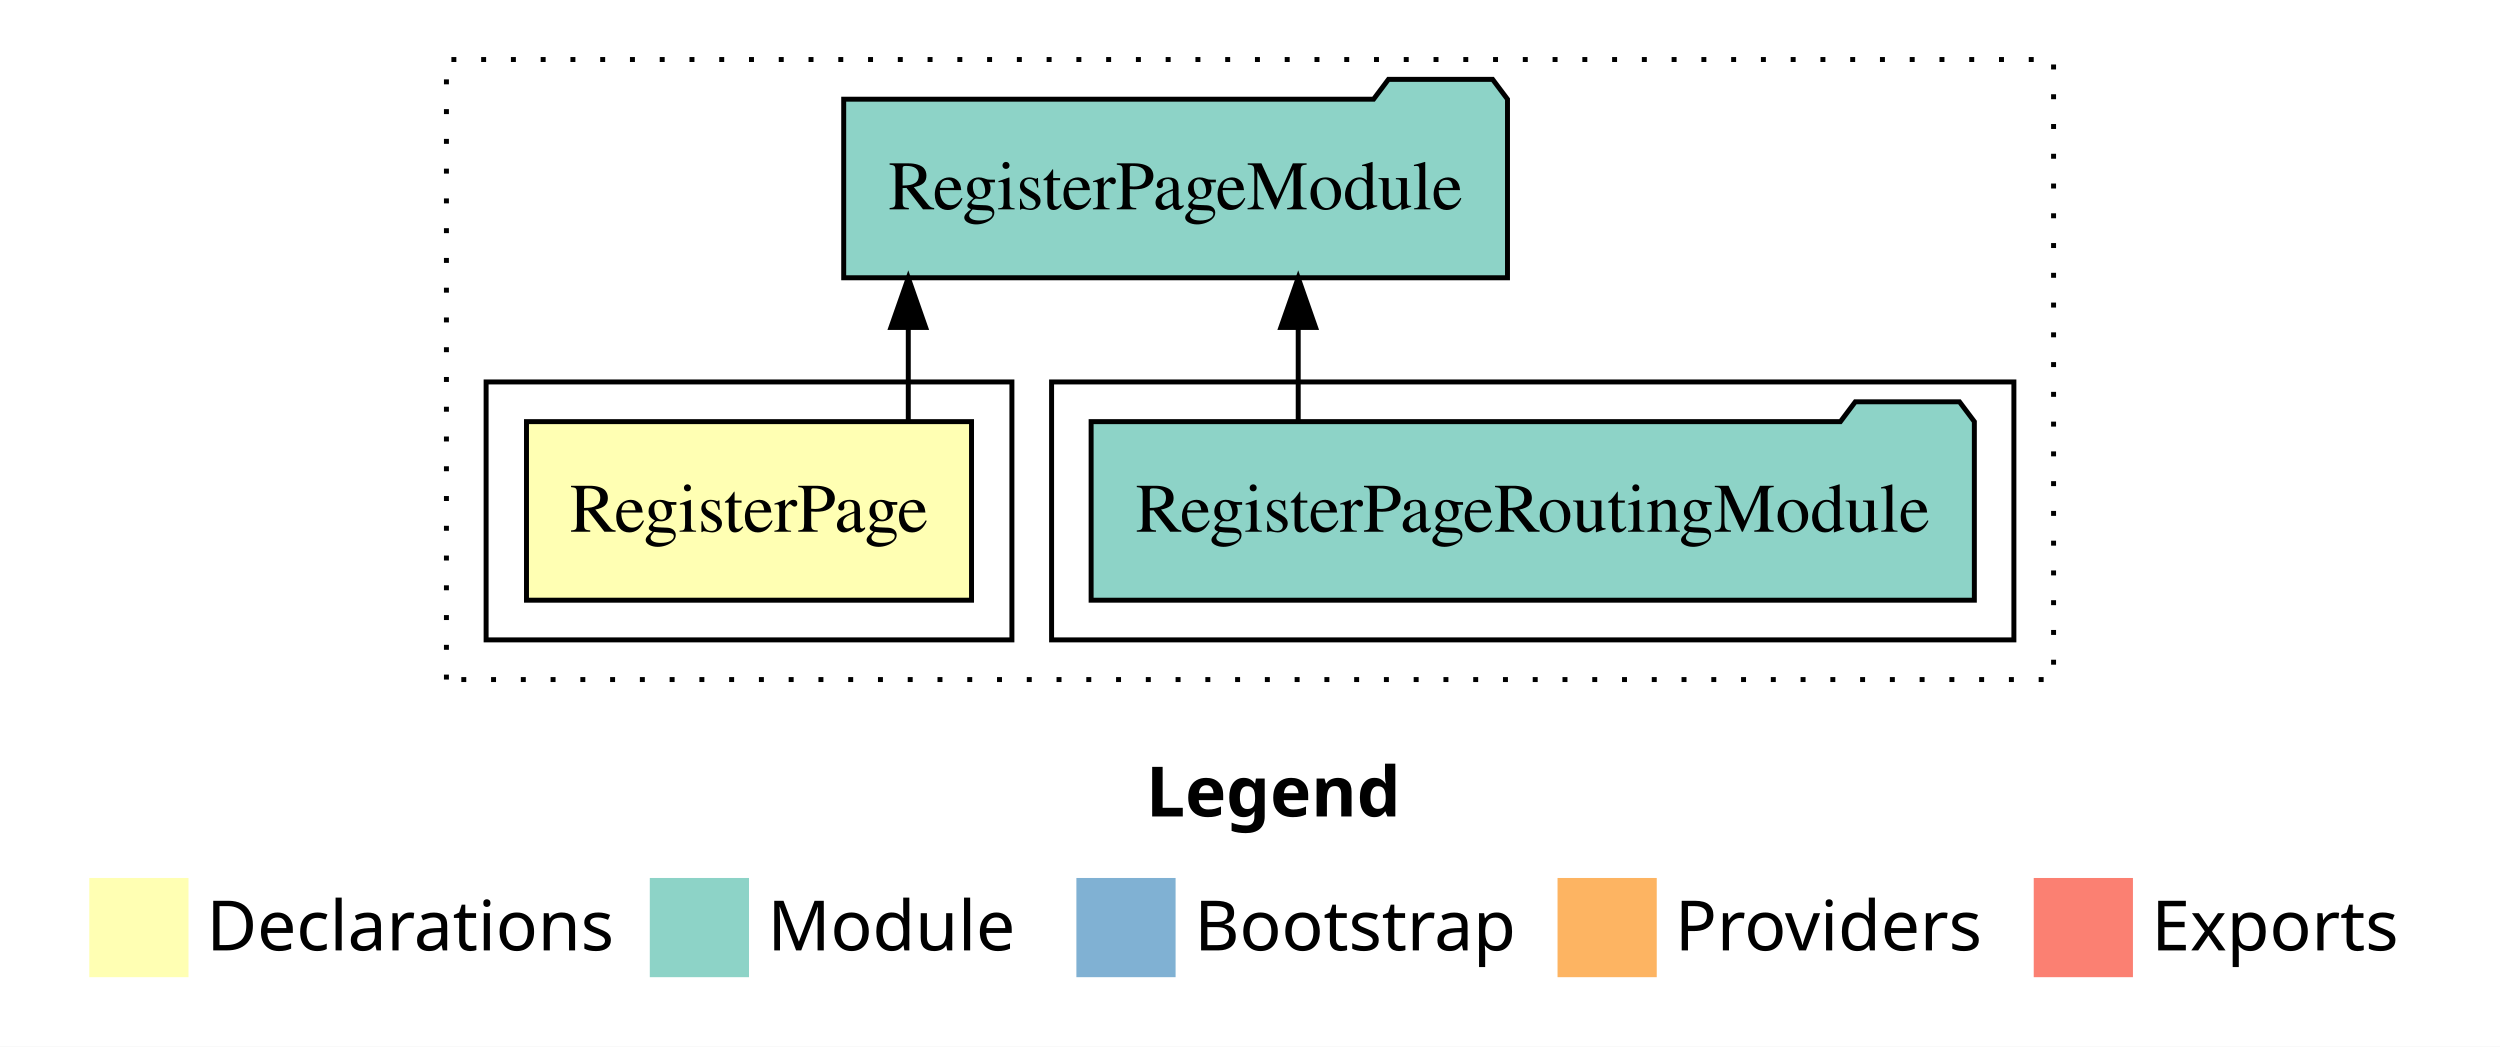
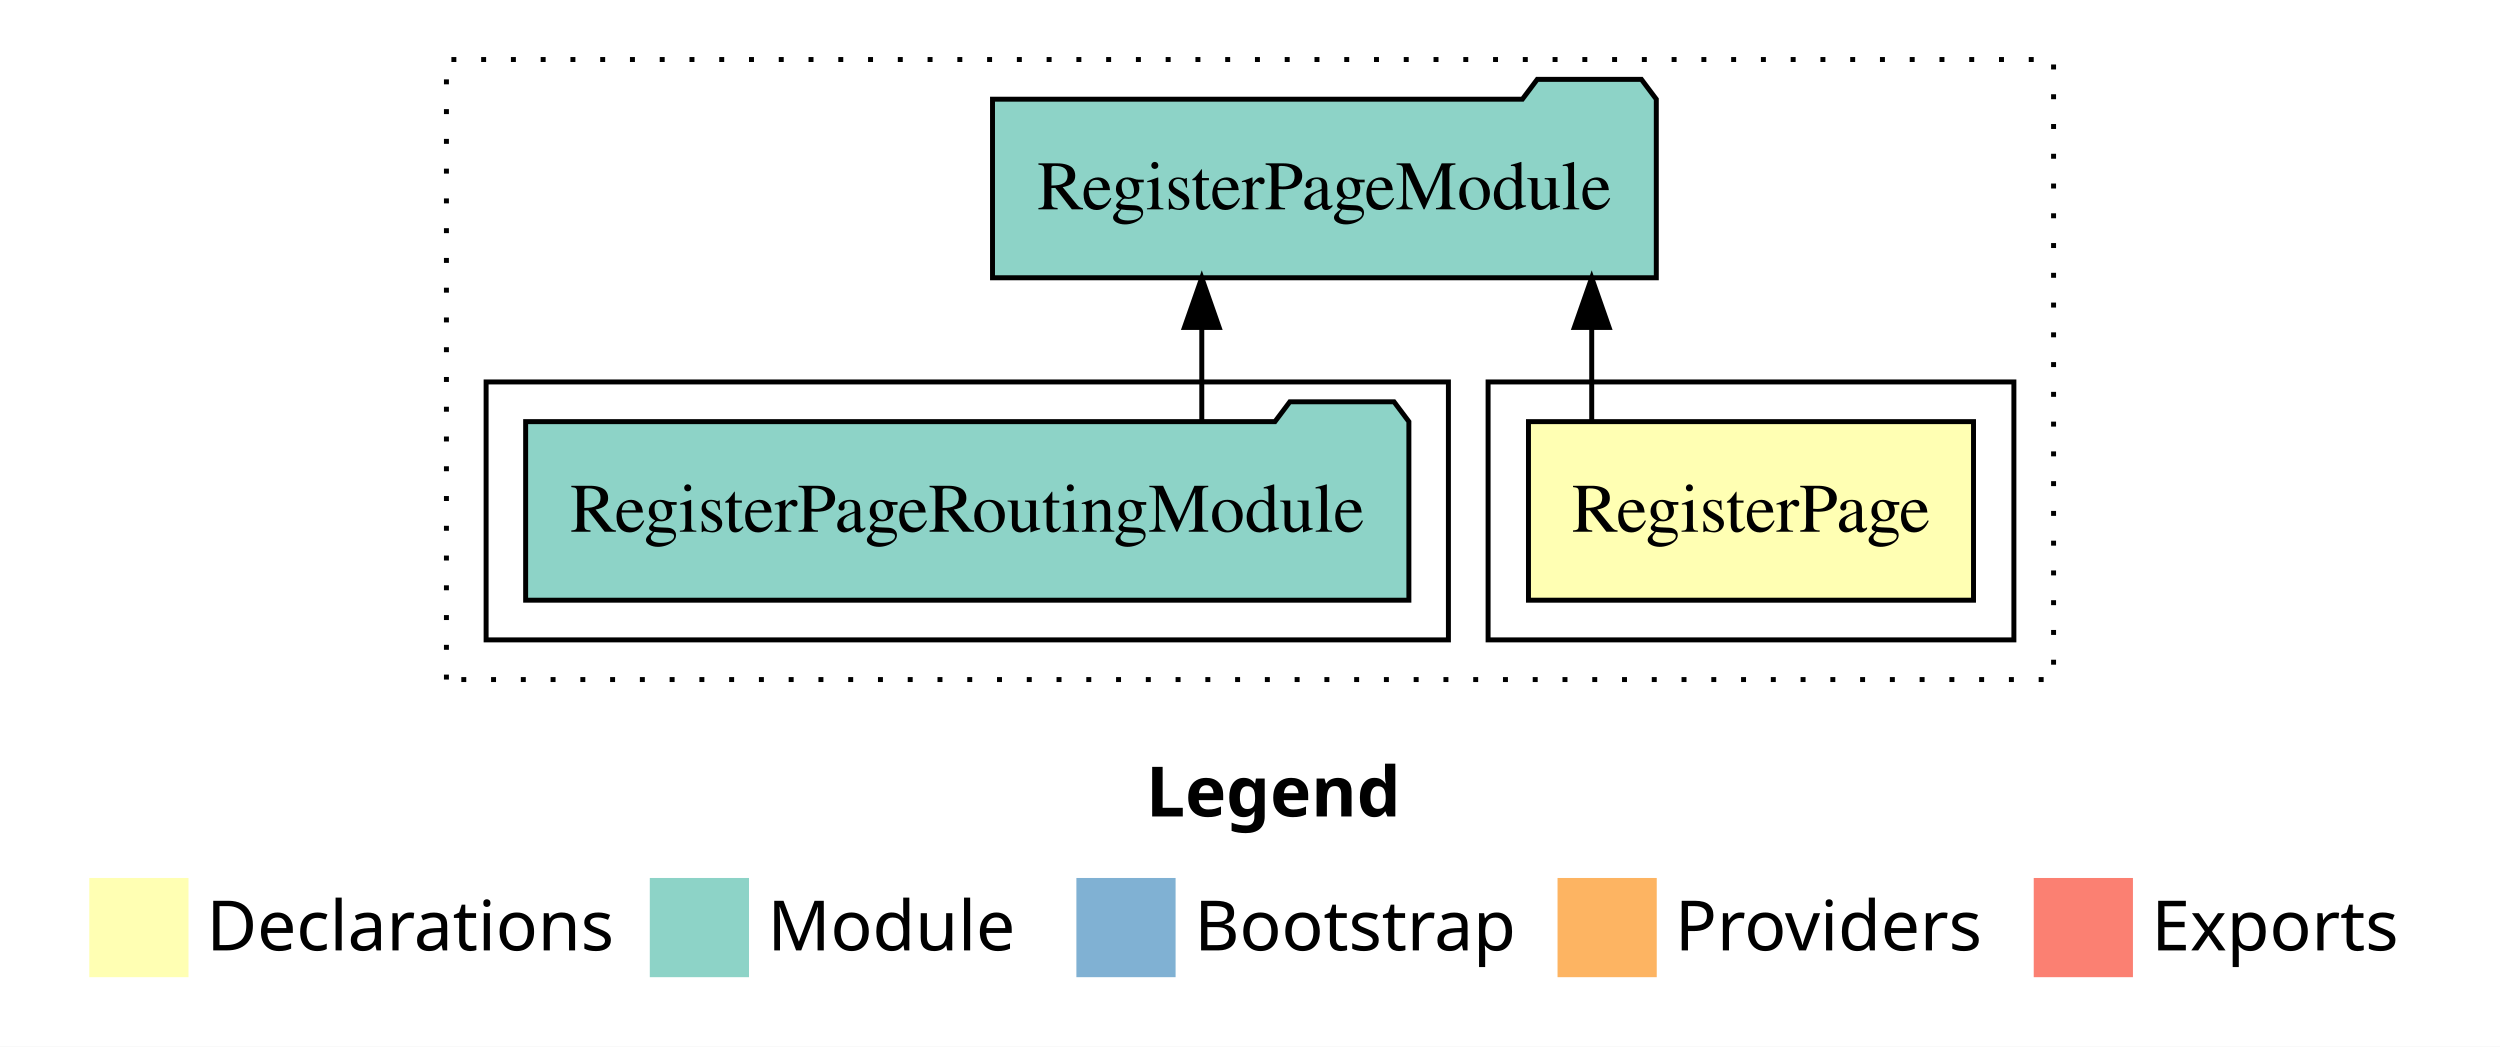
<svg xmlns="http://www.w3.org/2000/svg" width="504pt" height="211pt" viewBox="0.00 0.00 504.00 211.00">
  <g id="graph0" class="graph" transform="scale(1 1) rotate(0) translate(4 207)">
    <polygon fill="white" stroke="transparent" points="-4,4 -4,-207 500,-207 500,4 -4,4" />
    <text text-anchor="start" x="227.01" y="-42.4" font-family="Times-12" font-weight="bold" font-size="14.00">Legend</text>
    <polygon fill="#ffffb3" stroke="transparent" points="14,-10 14,-30 34,-30 34,-10 14,-10" />
    <text text-anchor="start" x="37.63" y="-15.4" font-family="Times-12" font-size="14.00">  Declarations</text>
    <polygon fill="#8dd3c7" stroke="transparent" points="127,-10 127,-30 147,-30 147,-10 127,-10" />
    <text text-anchor="start" x="150.73" y="-15.4" font-family="Times-12" font-size="14.00">  Module</text>
    <polygon fill="#80b1d3" stroke="transparent" points="213,-10 213,-30 233,-30 233,-10 213,-10" />
    <text text-anchor="start" x="236.78" y="-15.4" font-family="Times-12" font-size="14.00">  Bootstrap</text>
    <polygon fill="#fdb462" stroke="transparent" points="310,-10 310,-30 330,-30 330,-10 310,-10" />
    <text text-anchor="start" x="333.67" y="-15.4" font-family="Times-12" font-size="14.00">  Providers</text>
    <polygon fill="#fb8072" stroke="transparent" points="406,-10 406,-30 426,-30 426,-10 406,-10" />
    <text text-anchor="start" x="429.73" y="-15.4" font-family="Times-12" font-size="14.00">  Exports</text>
    <g id="clust1" class="cluster">
      <polygon fill="none" stroke="black" stroke-dasharray="1,5" points="86,-70 86,-195 410,-195 410,-70 86,-70" />
    </g>
+     <g id="clust2" class="cluster">
+       <polygon fill="none" stroke="black" points="296,-78 296,-130 402,-130 402,-78 296,-78" />
+     </g>
    <g id="clust4" class="cluster">
-       <polygon fill="none" stroke="black" points="208,-78 208,-130 402,-130 402,-78 208,-78" />
-     </g>
-     <g id="clust2" class="cluster">
-       <polygon fill="none" stroke="black" points="94,-78 94,-130 200,-130 200,-78 94,-78" />
+       <polygon fill="none" stroke="black" points="94,-78 94,-130 288,-130 288,-78 94,-78" />
    </g>
    <g id="node1" class="node">
-       <polygon fill="#ffffb3" stroke="black" points="191.86,-122 102.14,-122 102.14,-86 191.86,-86 191.86,-122" />
-       <text text-anchor="middle" x="147" y="-99.8" font-family="Times,serif" font-size="14.00">RegisterPage</text>
+       <polygon fill="#ffffb3" stroke="black" points="393.86,-122 304.14,-122 304.14,-86 393.86,-86 393.86,-122" />
+       <text text-anchor="middle" x="349" y="-99.8" font-family="Times,serif" font-size="14.00">RegisterPage</text>
    </g>
    <g id="node2" class="node">
-       <polygon fill="#8dd3c7" stroke="black" points="299.91,-187 296.91,-191 275.91,-191 272.91,-187 166.09,-187 166.09,-151 299.91,-151 299.91,-187" />
-       <text text-anchor="middle" x="233" y="-164.8" font-family="Times,serif" font-size="14.00">RegisterPageModule</text>
+       <polygon fill="#8dd3c7" stroke="black" points="329.91,-187 326.91,-191 305.91,-191 302.91,-187 196.09,-187 196.09,-151 329.91,-151 329.91,-187" />
+       <text text-anchor="middle" x="263" y="-164.8" font-family="Times,serif" font-size="14.00">RegisterPageModule</text>
    </g>
    <g id="edge1" class="edge">
-       <path fill="none" stroke="black" d="M179.11,-122.11C179.11,-122.11 179.11,-140.99 179.11,-140.99" />
-       <polygon fill="black" stroke="black" points="175.61,-140.99 179.11,-150.99 182.61,-140.99 175.61,-140.99" />
+       <path fill="none" stroke="black" d="M316.89,-122.11C316.89,-122.11 316.89,-140.99 316.89,-140.99" />
+       <polygon fill="black" stroke="black" points="313.39,-140.99 316.89,-150.99 320.39,-140.99 313.39,-140.99" />
    </g>
    <g id="node3" class="node">
-       <polygon fill="#8dd3c7" stroke="black" points="394.03,-122 391.03,-126 370.03,-126 367.03,-122 215.97,-122 215.97,-86 394.03,-86 394.03,-122" />
-       <text text-anchor="middle" x="305" y="-99.8" font-family="Times,serif" font-size="14.00">RegisterPageRoutingModule</text>
+       <polygon fill="#8dd3c7" stroke="black" points="280.03,-122 277.03,-126 256.03,-126 253.03,-122 101.97,-122 101.97,-86 280.03,-86 280.03,-122" />
+       <text text-anchor="middle" x="191" y="-99.8" font-family="Times,serif" font-size="14.00">RegisterPageRoutingModule</text>
    </g>
    <g id="edge2" class="edge">
-       <path fill="none" stroke="black" d="M257.72,-122.11C257.72,-122.11 257.72,-140.99 257.72,-140.99" />
-       <polygon fill="black" stroke="black" points="254.22,-140.99 257.72,-150.99 261.22,-140.99 254.22,-140.99" />
+       <path fill="none" stroke="black" d="M238.28,-122.11C238.28,-122.11 238.28,-140.99 238.28,-140.99" />
+       <polygon fill="black" stroke="black" points="234.78,-140.99 238.28,-150.99 241.78,-140.99 234.78,-140.99" />
    </g>
  </g>
</svg>
